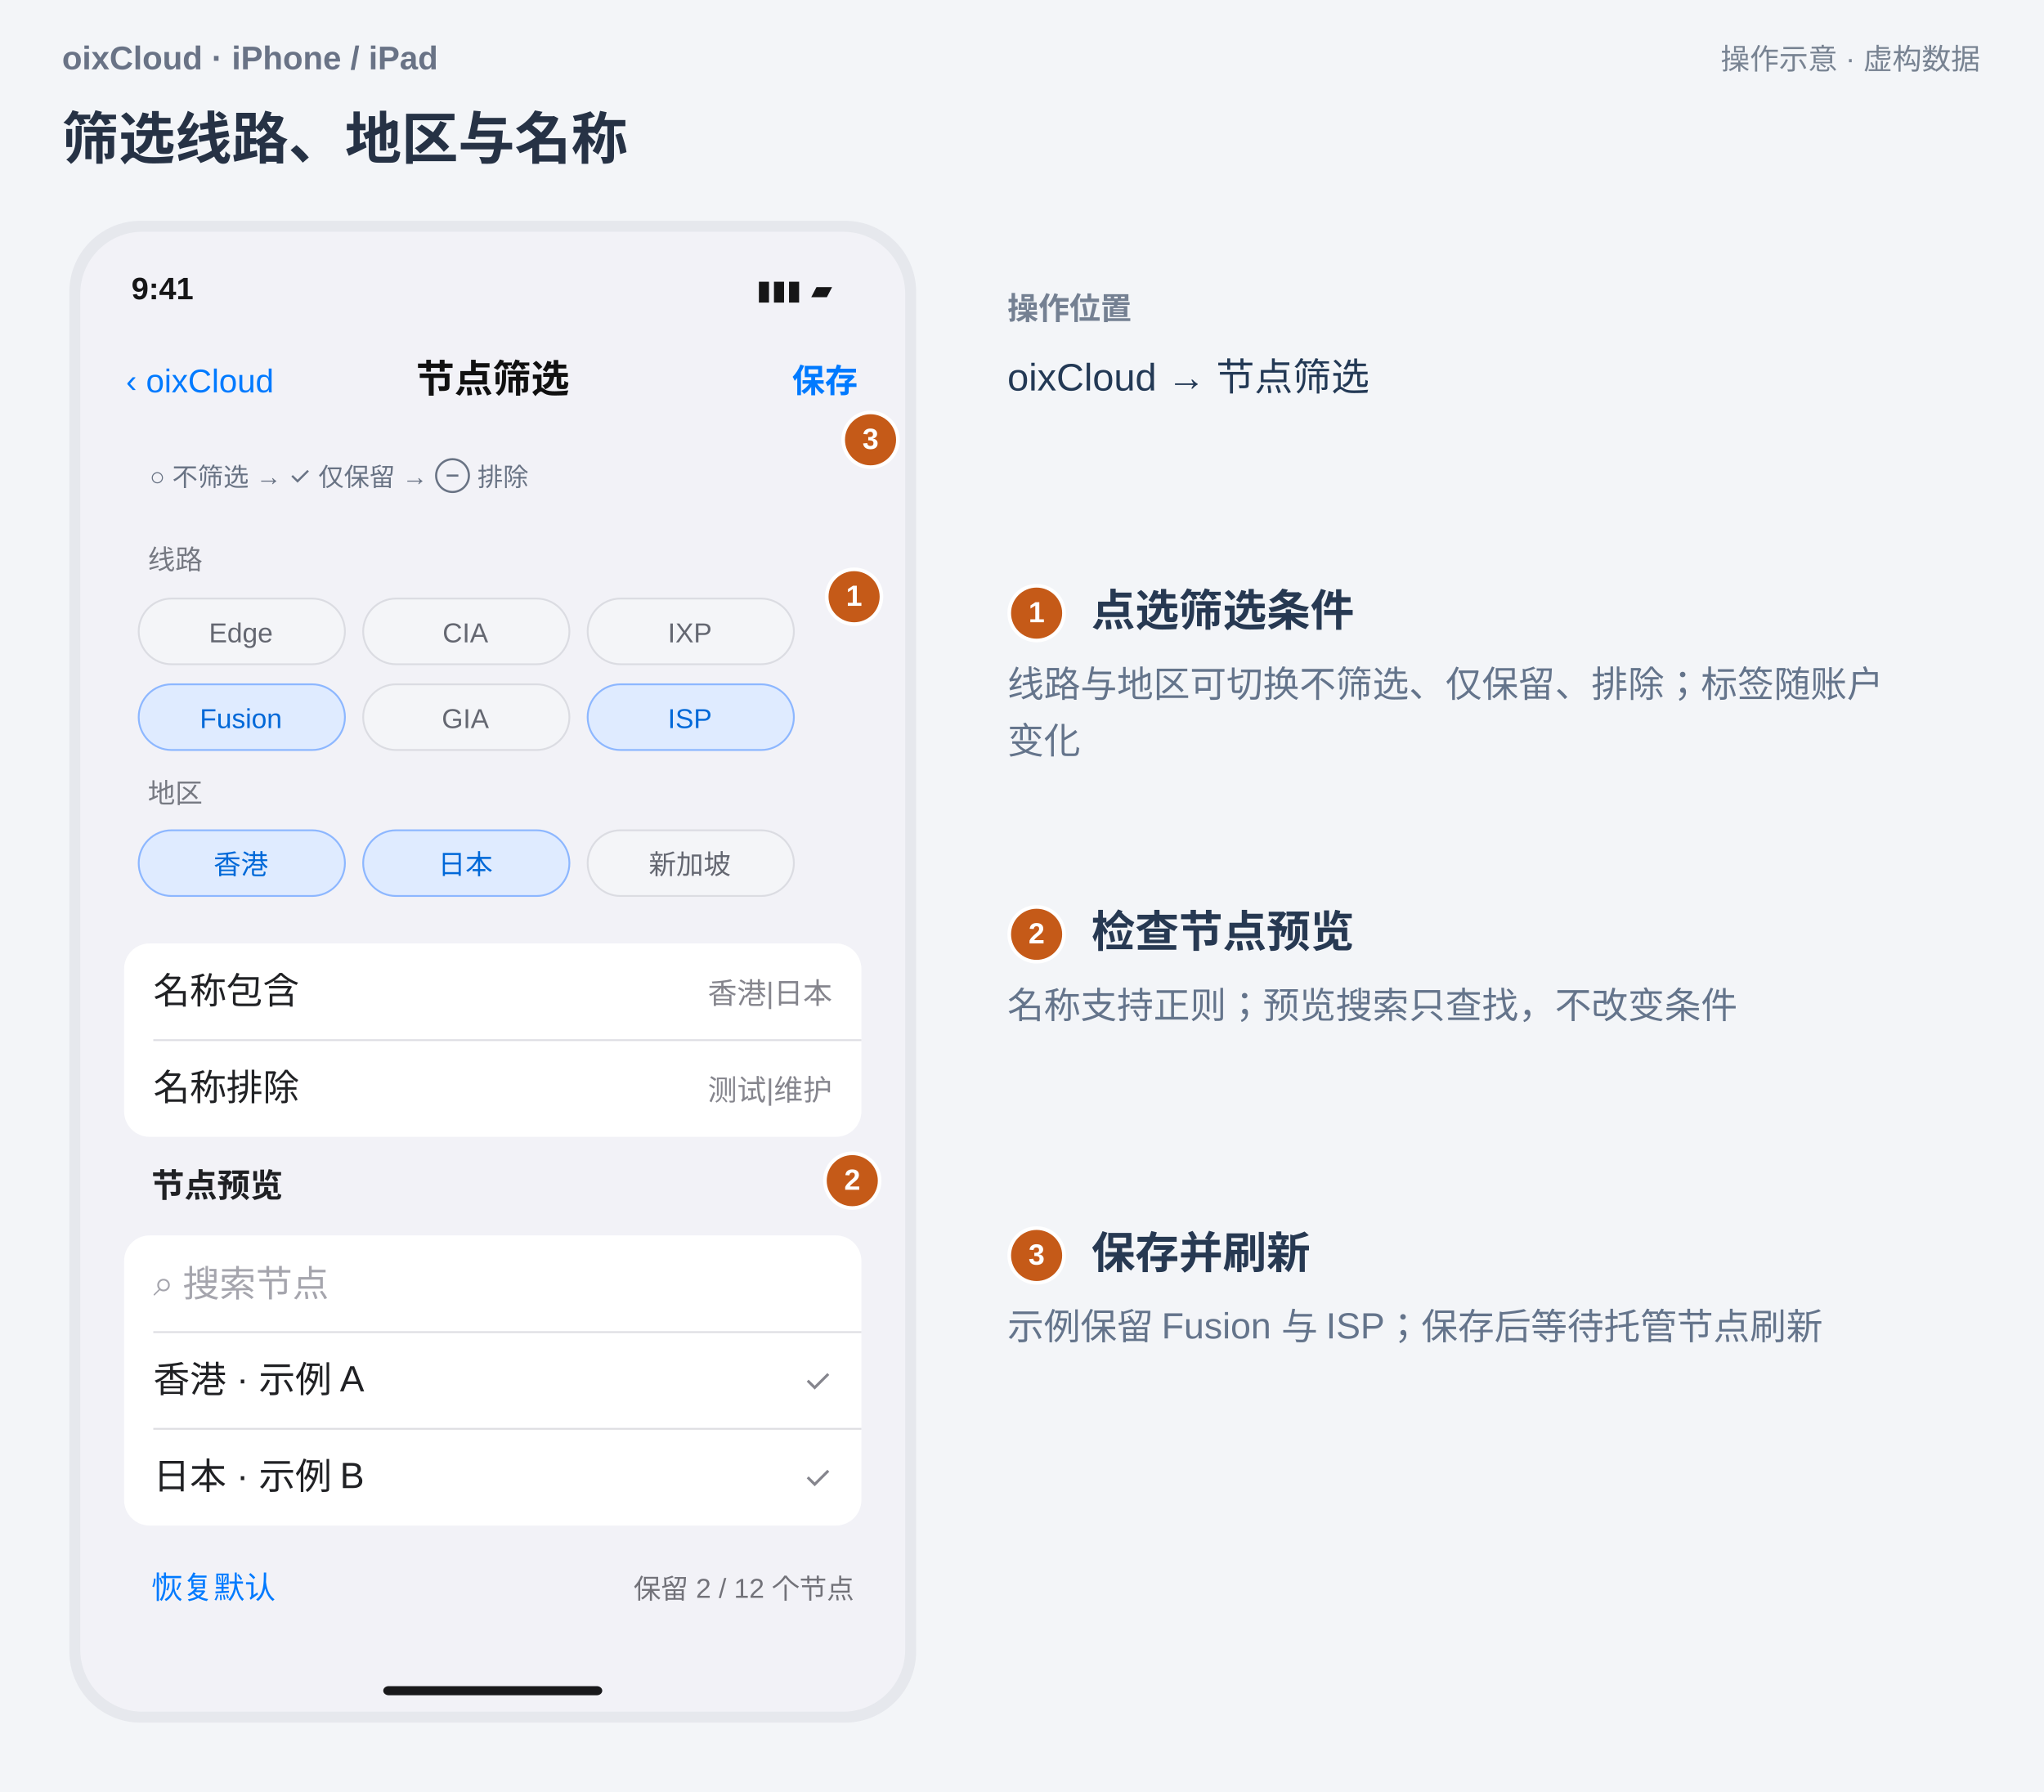
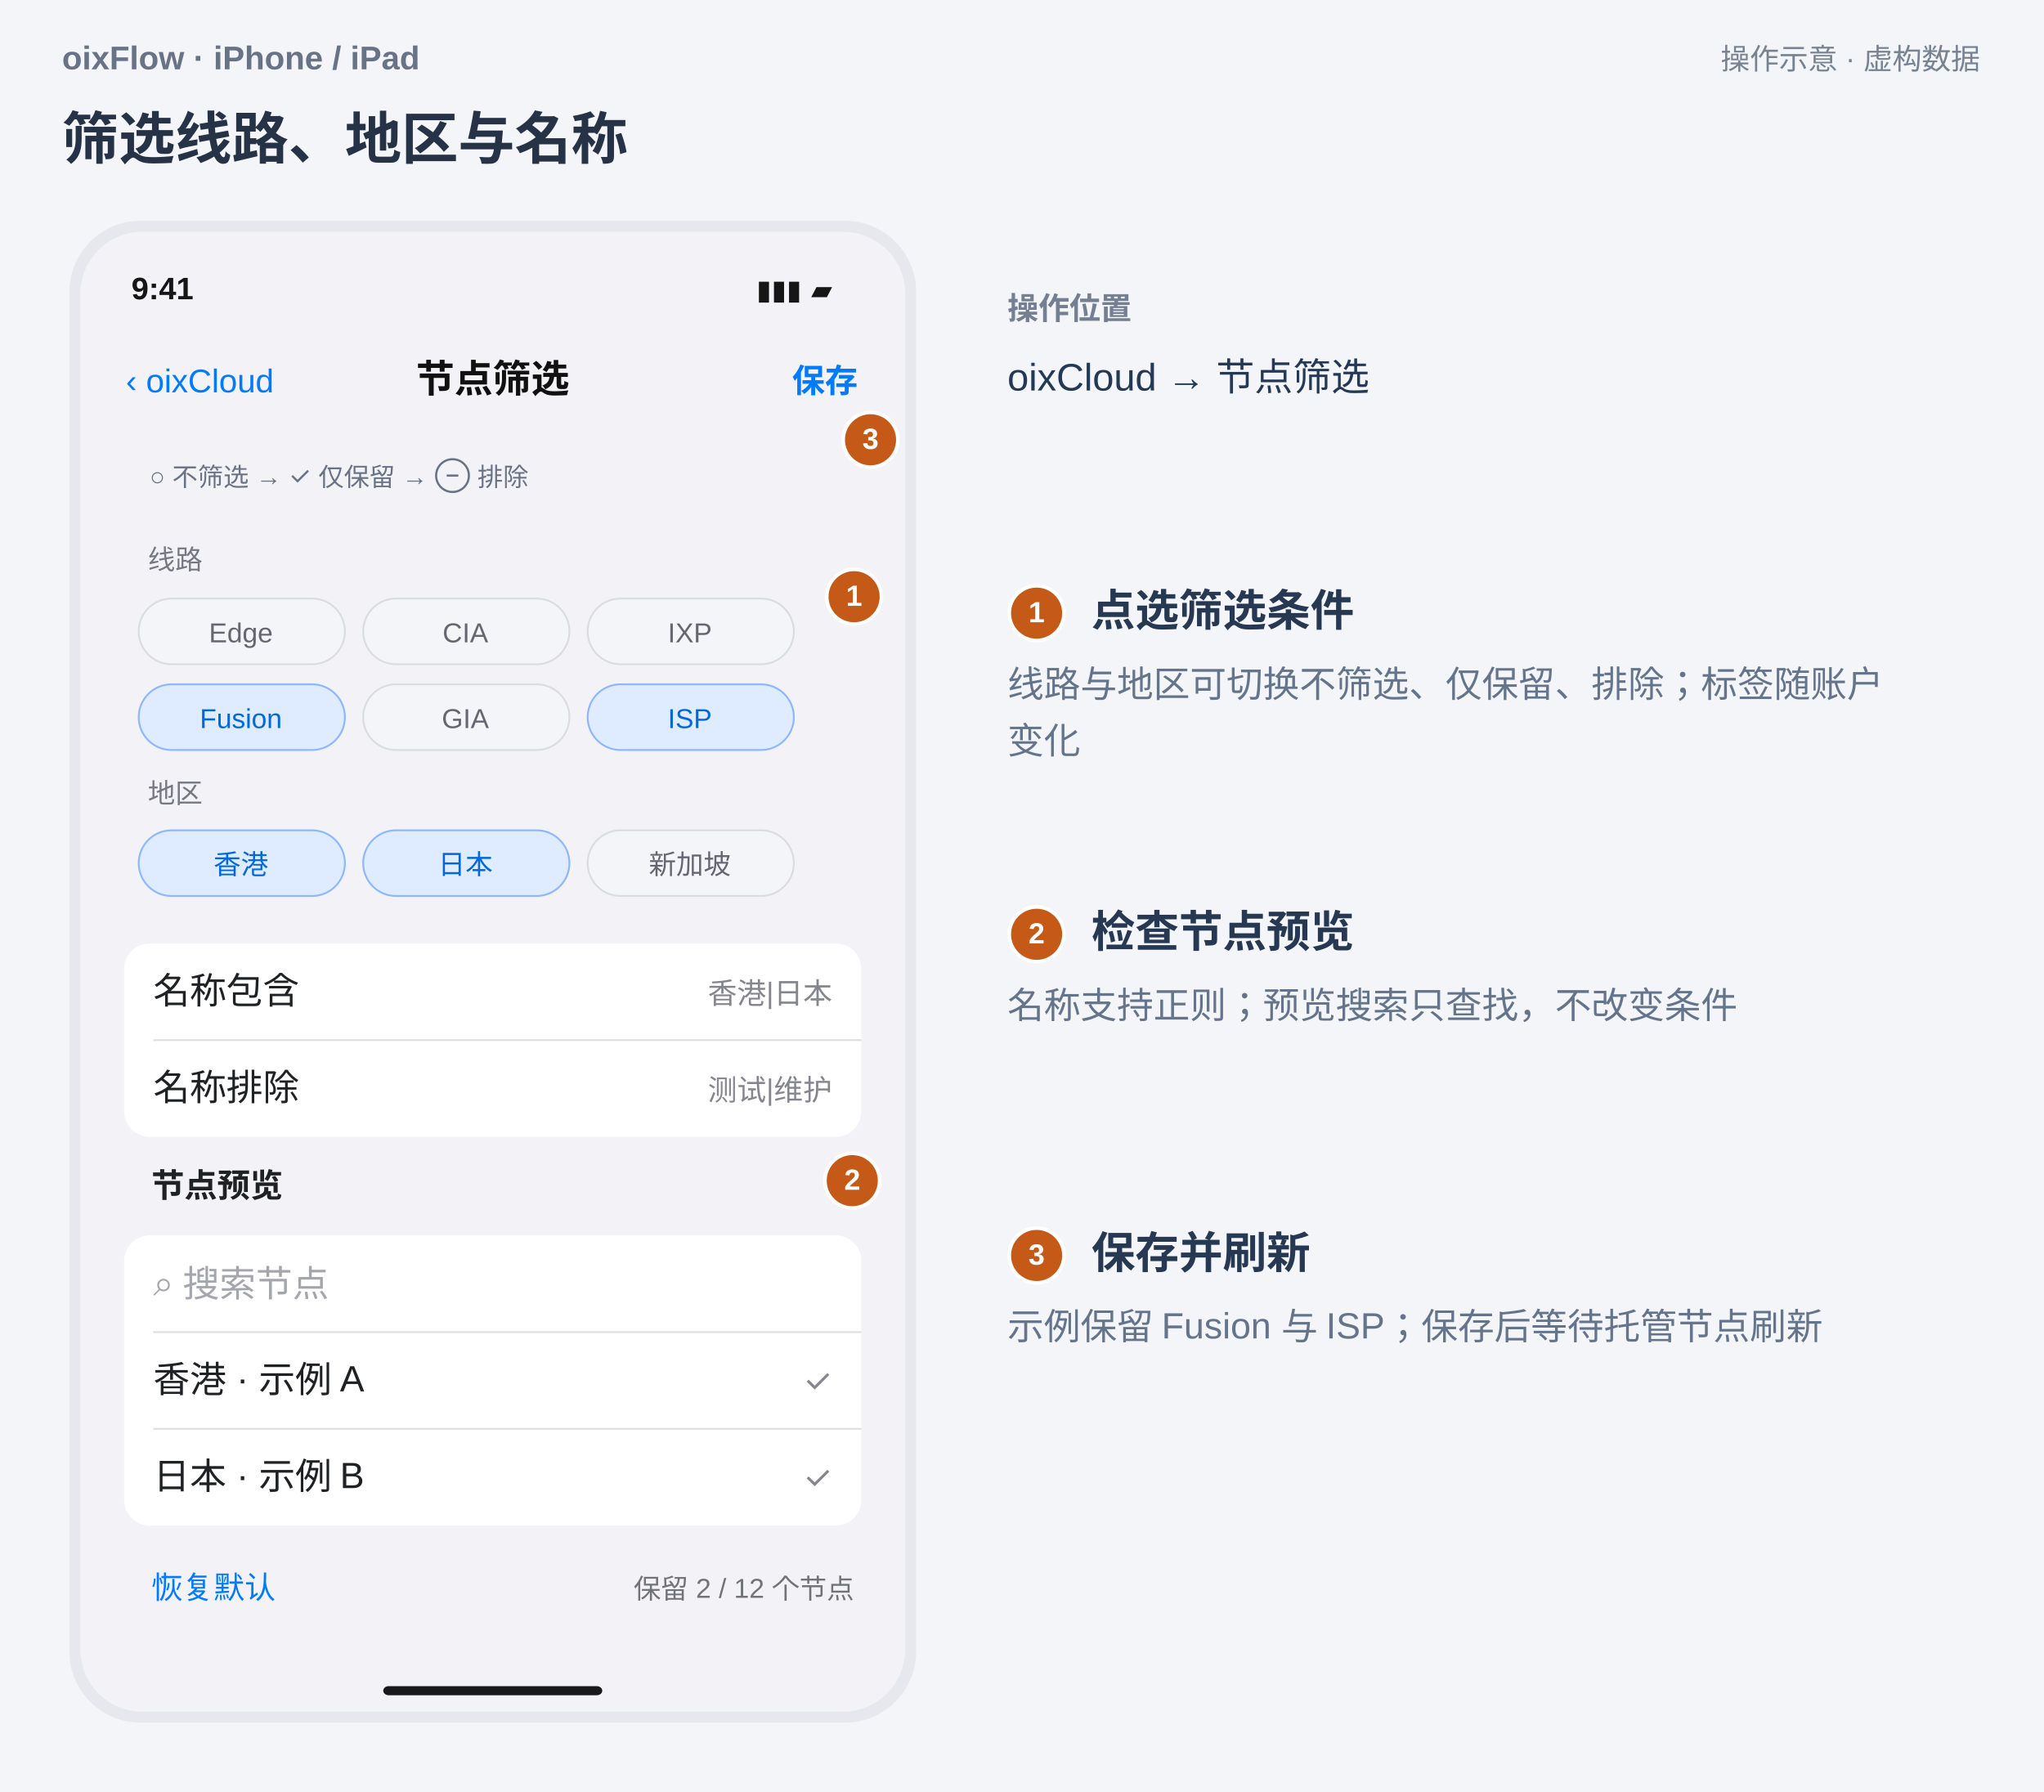
<svg xmlns="http://www.w3.org/2000/svg" width="1120" height="982" viewBox="0 0 1120 982" role="img" aria-labelledby="title desc">
  <g font-family="-apple-system,BlinkMacSystemFont,'PingFang SC','Segoe UI',Arial,sans-serif">
    <rect x="0" y="0" width="1120" height="982" rx="0" fill="#f3f5f8" stroke="none" />
-     <text x="34" y="38" font-size="18" fill="#697386" font-weight="600" text-anchor="start">oixCloud · iPhone / iPad</text>
+     <text x="34" y="38" font-size="18" fill="#697386" font-weight="600" text-anchor="start">oixFlow · iPhone / iPad</text>
    <text x="1085" y="38" font-size="16" fill="#788392" font-weight="500" text-anchor="end">操作示意 · 虚构数据</text>
    <text x="34" y="87" font-size="31" fill="#263245" font-weight="700" text-anchor="start">筛选线路、地区与名称</text>
    <rect x="38" y="121" width="464" height="823" rx="39" fill="#e6e8ed" stroke="none" />
    <rect x="44" y="127" width="452" height="811" rx="34" fill="#f2f2f7" stroke="none" />
    <text x="72" y="164" font-size="17" fill="#161617" font-weight="650" text-anchor="start">9:41</text>
    <text x="456" y="164" font-size="15" fill="#161617" font-weight="600" text-anchor="end">▮▮▮  ▰</text>
    <text x="69" y="215" font-size="18" fill="#007aff" font-weight="400" text-anchor="start">‹ oixCloud</text>
    <text x="270" y="215" font-size="21" fill="#111" font-weight="600" text-anchor="middle">节点筛选</text>
    <text x="470" y="215" font-size="18" fill="#007aff" font-weight="600" text-anchor="end">保存</text>
    <rect x="210" y="924" width="120" height="5" rx="3" fill="#19191b" stroke="none" />
    <circle cx="477" cy="241" r="15" fill="#c55a18" stroke="#fff" stroke-width="2" />
    <text x="477" y="246" font-size="16" fill="#fff" font-weight="700" text-anchor="middle">3</text>
    <text x="82" y="266" font-size="14" fill="#697384" font-weight="400" text-anchor="start">○ 不筛选  →  ✓ 仅保留  →  ⊖ 排除</text>
    <text x="81" y="312" font-size="15" fill="#767982" font-weight="400" text-anchor="start">线路</text>
    <rect x="76" y="328" width="113" height="36" rx="18" fill="#f4f5f8" stroke="#dbdce2" />
    <text x="132" y="352" font-size="15" fill="#646771" font-weight="500" text-anchor="middle">Edge</text>
    <rect x="199" y="328" width="113" height="36" rx="18" fill="#f4f5f8" stroke="#dbdce2" />
    <text x="255" y="352" font-size="15" fill="#646771" font-weight="500" text-anchor="middle">CIA</text>
    <rect x="322" y="328" width="113" height="36" rx="18" fill="#f4f5f8" stroke="#dbdce2" />
    <text x="378" y="352" font-size="15" fill="#646771" font-weight="500" text-anchor="middle">IXP</text>
    <rect x="76" y="375" width="113" height="36" rx="18" fill="#dfebff" stroke="#8db7ff" />
    <text x="132" y="399" font-size="15" fill="#0068d8" font-weight="500" text-anchor="middle">Fusion</text>
    <rect x="199" y="375" width="113" height="36" rx="18" fill="#f4f5f8" stroke="#dbdce2" />
    <text x="255" y="399" font-size="15" fill="#646771" font-weight="500" text-anchor="middle">GIA</text>
    <rect x="322" y="375" width="113" height="36" rx="18" fill="#dfebff" stroke="#8db7ff" />
    <text x="378" y="399" font-size="15" fill="#0068d8" font-weight="500" text-anchor="middle">ISP</text>
    <circle cx="468" cy="327" r="15" fill="#c55a18" stroke="#fff" stroke-width="2" />
    <text x="468" y="332" font-size="16" fill="#fff" font-weight="700" text-anchor="middle">1</text>
    <text x="81" y="440" font-size="15" fill="#767982" font-weight="400" text-anchor="start">地区</text>
    <rect x="76" y="455" width="113" height="36" rx="18" fill="#dfebff" stroke="#8db7ff" />
    <text x="132" y="479" font-size="15" fill="#0068d8" font-weight="500" text-anchor="middle">香港</text>
    <rect x="199" y="455" width="113" height="36" rx="18" fill="#dfebff" stroke="#8db7ff" />
    <text x="255" y="479" font-size="15" fill="#0068d8" font-weight="500" text-anchor="middle">日本</text>
    <rect x="322" y="455" width="113" height="36" rx="18" fill="#f4f5f8" stroke="#dbdce2" />
    <text x="378" y="479" font-size="15" fill="#646771" font-weight="500" text-anchor="middle">新加坡</text>
    <rect x="68" y="517" width="404" height="106" rx="14" fill="#fff" stroke="none" />
    <text x="84" y="550" font-size="20" fill="#202124" font-weight="400" text-anchor="start">名称包含</text>
    <text x="456" y="550" font-size="16" fill="#85858d" font-weight="400" text-anchor="end">香港|日本</text>
    <path d="M84 570H472" stroke="#dedee3" stroke-width="1" />
    <text x="84" y="603" font-size="20" fill="#202124" font-weight="400" text-anchor="start">名称排除</text>
    <text x="456" y="603" font-size="16" fill="#85858d" font-weight="400" text-anchor="end">测试|维护</text>
    <text x="83" y="656" font-size="18" fill="#202124" font-weight="600" text-anchor="start">节点预览</text>
    <circle cx="467" cy="647" r="15" fill="#c55a18" stroke="#fff" stroke-width="2" />
    <text x="467" y="652" font-size="16" fill="#fff" font-weight="700" text-anchor="middle">2</text>
    <rect x="68" y="677" width="404" height="159" rx="14" fill="#fff" stroke="none" />
    <text x="84" y="710" font-size="20" fill="#a5a5ad" font-weight="400" text-anchor="start">⌕  搜索节点</text>
    <path d="M84 730H472" stroke="#dedee3" stroke-width="1" />
    <text x="84" y="763" font-size="20" fill="#202124" font-weight="400" text-anchor="start">香港 · 示例 A</text>
    <text x="456" y="763" font-size="18" fill="#85858d" font-weight="400" text-anchor="end">✓</text>
    <path d="M84 783H472" stroke="#dedee3" stroke-width="1" />
    <text x="84" y="816" font-size="20" fill="#202124" font-weight="400" text-anchor="start">日本 · 示例 B</text>
    <text x="456" y="816" font-size="18" fill="#85858d" font-weight="400" text-anchor="end">✓</text>
    <text x="83" y="876" font-size="17" fill="#007aff" font-weight="400" text-anchor="start">恢复默认</text>
    <text x="468" y="876" font-size="15" fill="#727279" font-weight="400" text-anchor="end">保留 2 / 12 个节点</text>
    <text x="552" y="175" font-size="17" fill="#748092" font-weight="600" text-anchor="start">操作位置</text>
    <text x="552" y="214" font-size="21" fill="#233955" font-weight="400" text-anchor="start">oixCloud → 节点筛选</text>
    <circle cx="568" cy="336" r="15" fill="#c55a18" stroke="#fff" stroke-width="2" />
    <text x="568" y="341" font-size="16" fill="#fff" font-weight="700" text-anchor="middle">1</text>
    <text x="598" y="343" font-size="24" fill="#273952" font-weight="600" text-anchor="start">点选筛选条件</text>
    <text x="552" y="382" font-size="20" fill="#64748b" font-weight="400" text-anchor="start">线路与地区可切换不筛选、仅保留、排除；标签随账户</text>
    <text x="552" y="413" font-size="20" fill="#64748b" font-weight="400" text-anchor="start">变化</text>
    <circle cx="568" cy="512" r="15" fill="#c55a18" stroke="#fff" stroke-width="2" />
    <text x="568" y="517" font-size="16" fill="#fff" font-weight="700" text-anchor="middle">2</text>
    <text x="598" y="519" font-size="24" fill="#273952" font-weight="600" text-anchor="start">检查节点预览</text>
    <text x="552" y="558" font-size="20" fill="#64748b" font-weight="400" text-anchor="start">名称支持正则；预览搜索只查找，不改变条件</text>
    <circle cx="568" cy="688" r="15" fill="#c55a18" stroke="#fff" stroke-width="2" />
    <text x="568" y="693" font-size="16" fill="#fff" font-weight="700" text-anchor="middle">3</text>
    <text x="598" y="695" font-size="24" fill="#273952" font-weight="600" text-anchor="start">保存并刷新</text>
    <text x="552" y="734" font-size="20" fill="#64748b" font-weight="400" text-anchor="start">示例保留 Fusion 与 ISP；保存后等待托管节点刷新</text>
  </g>
</svg>
